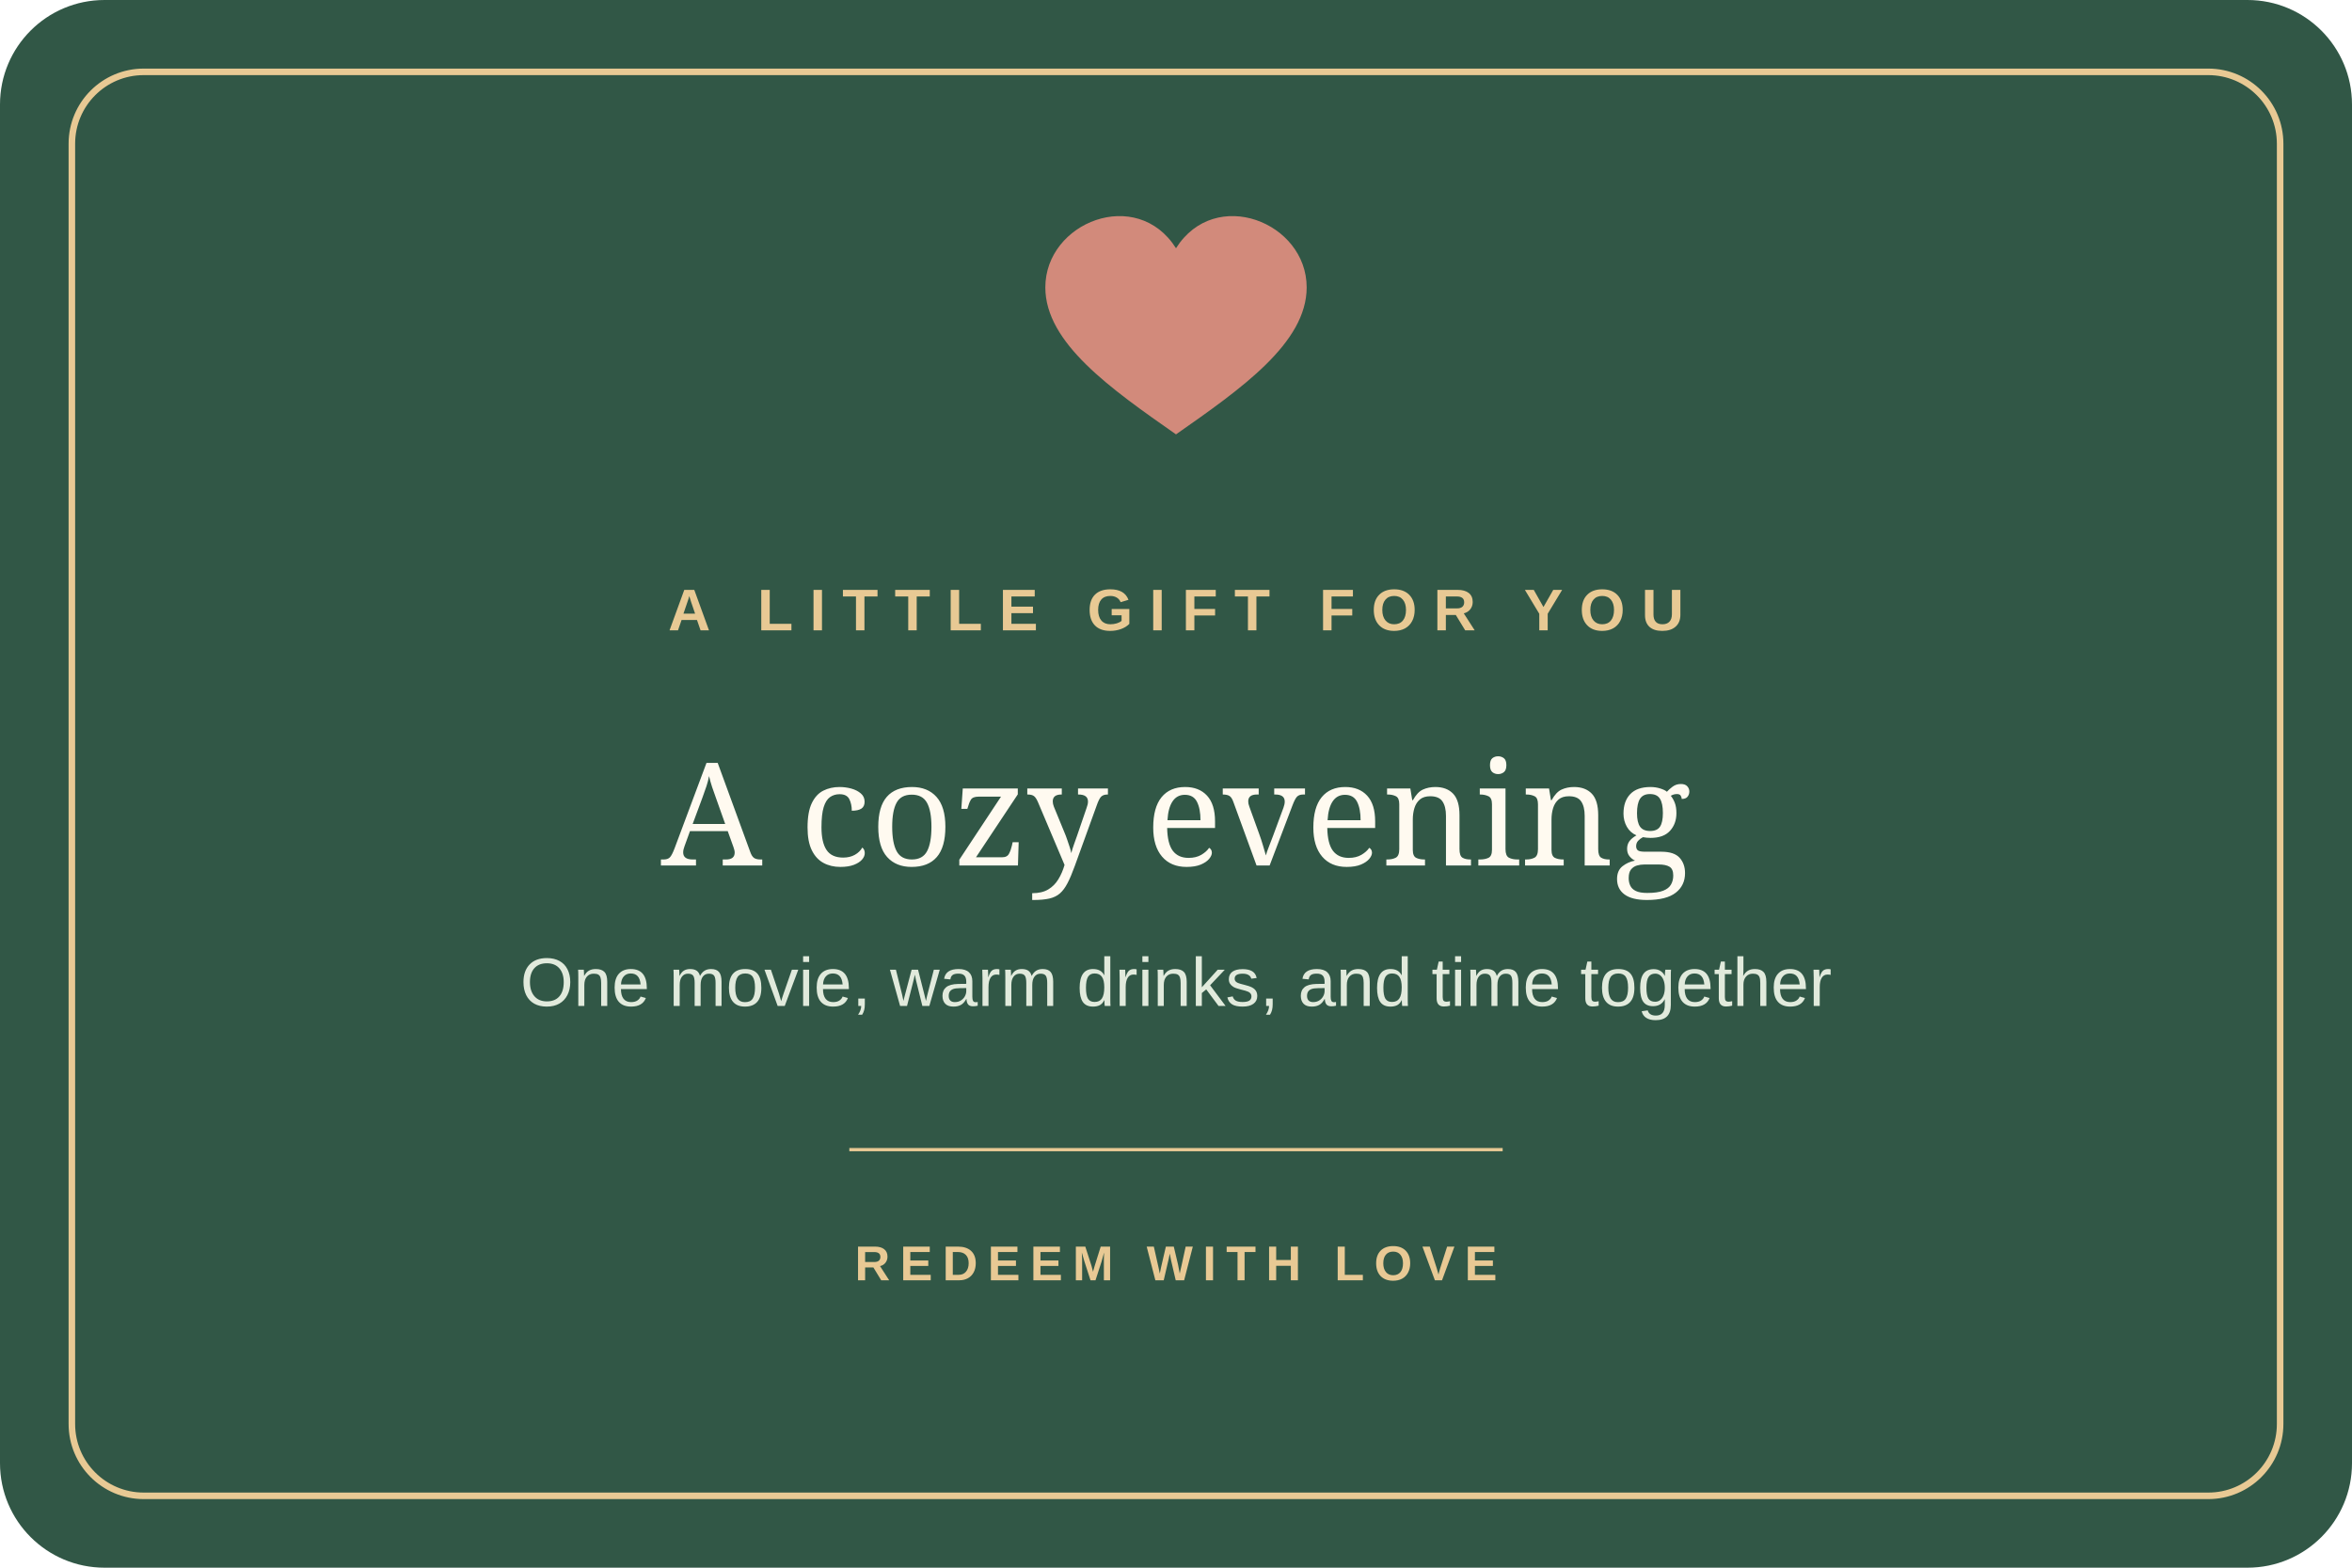
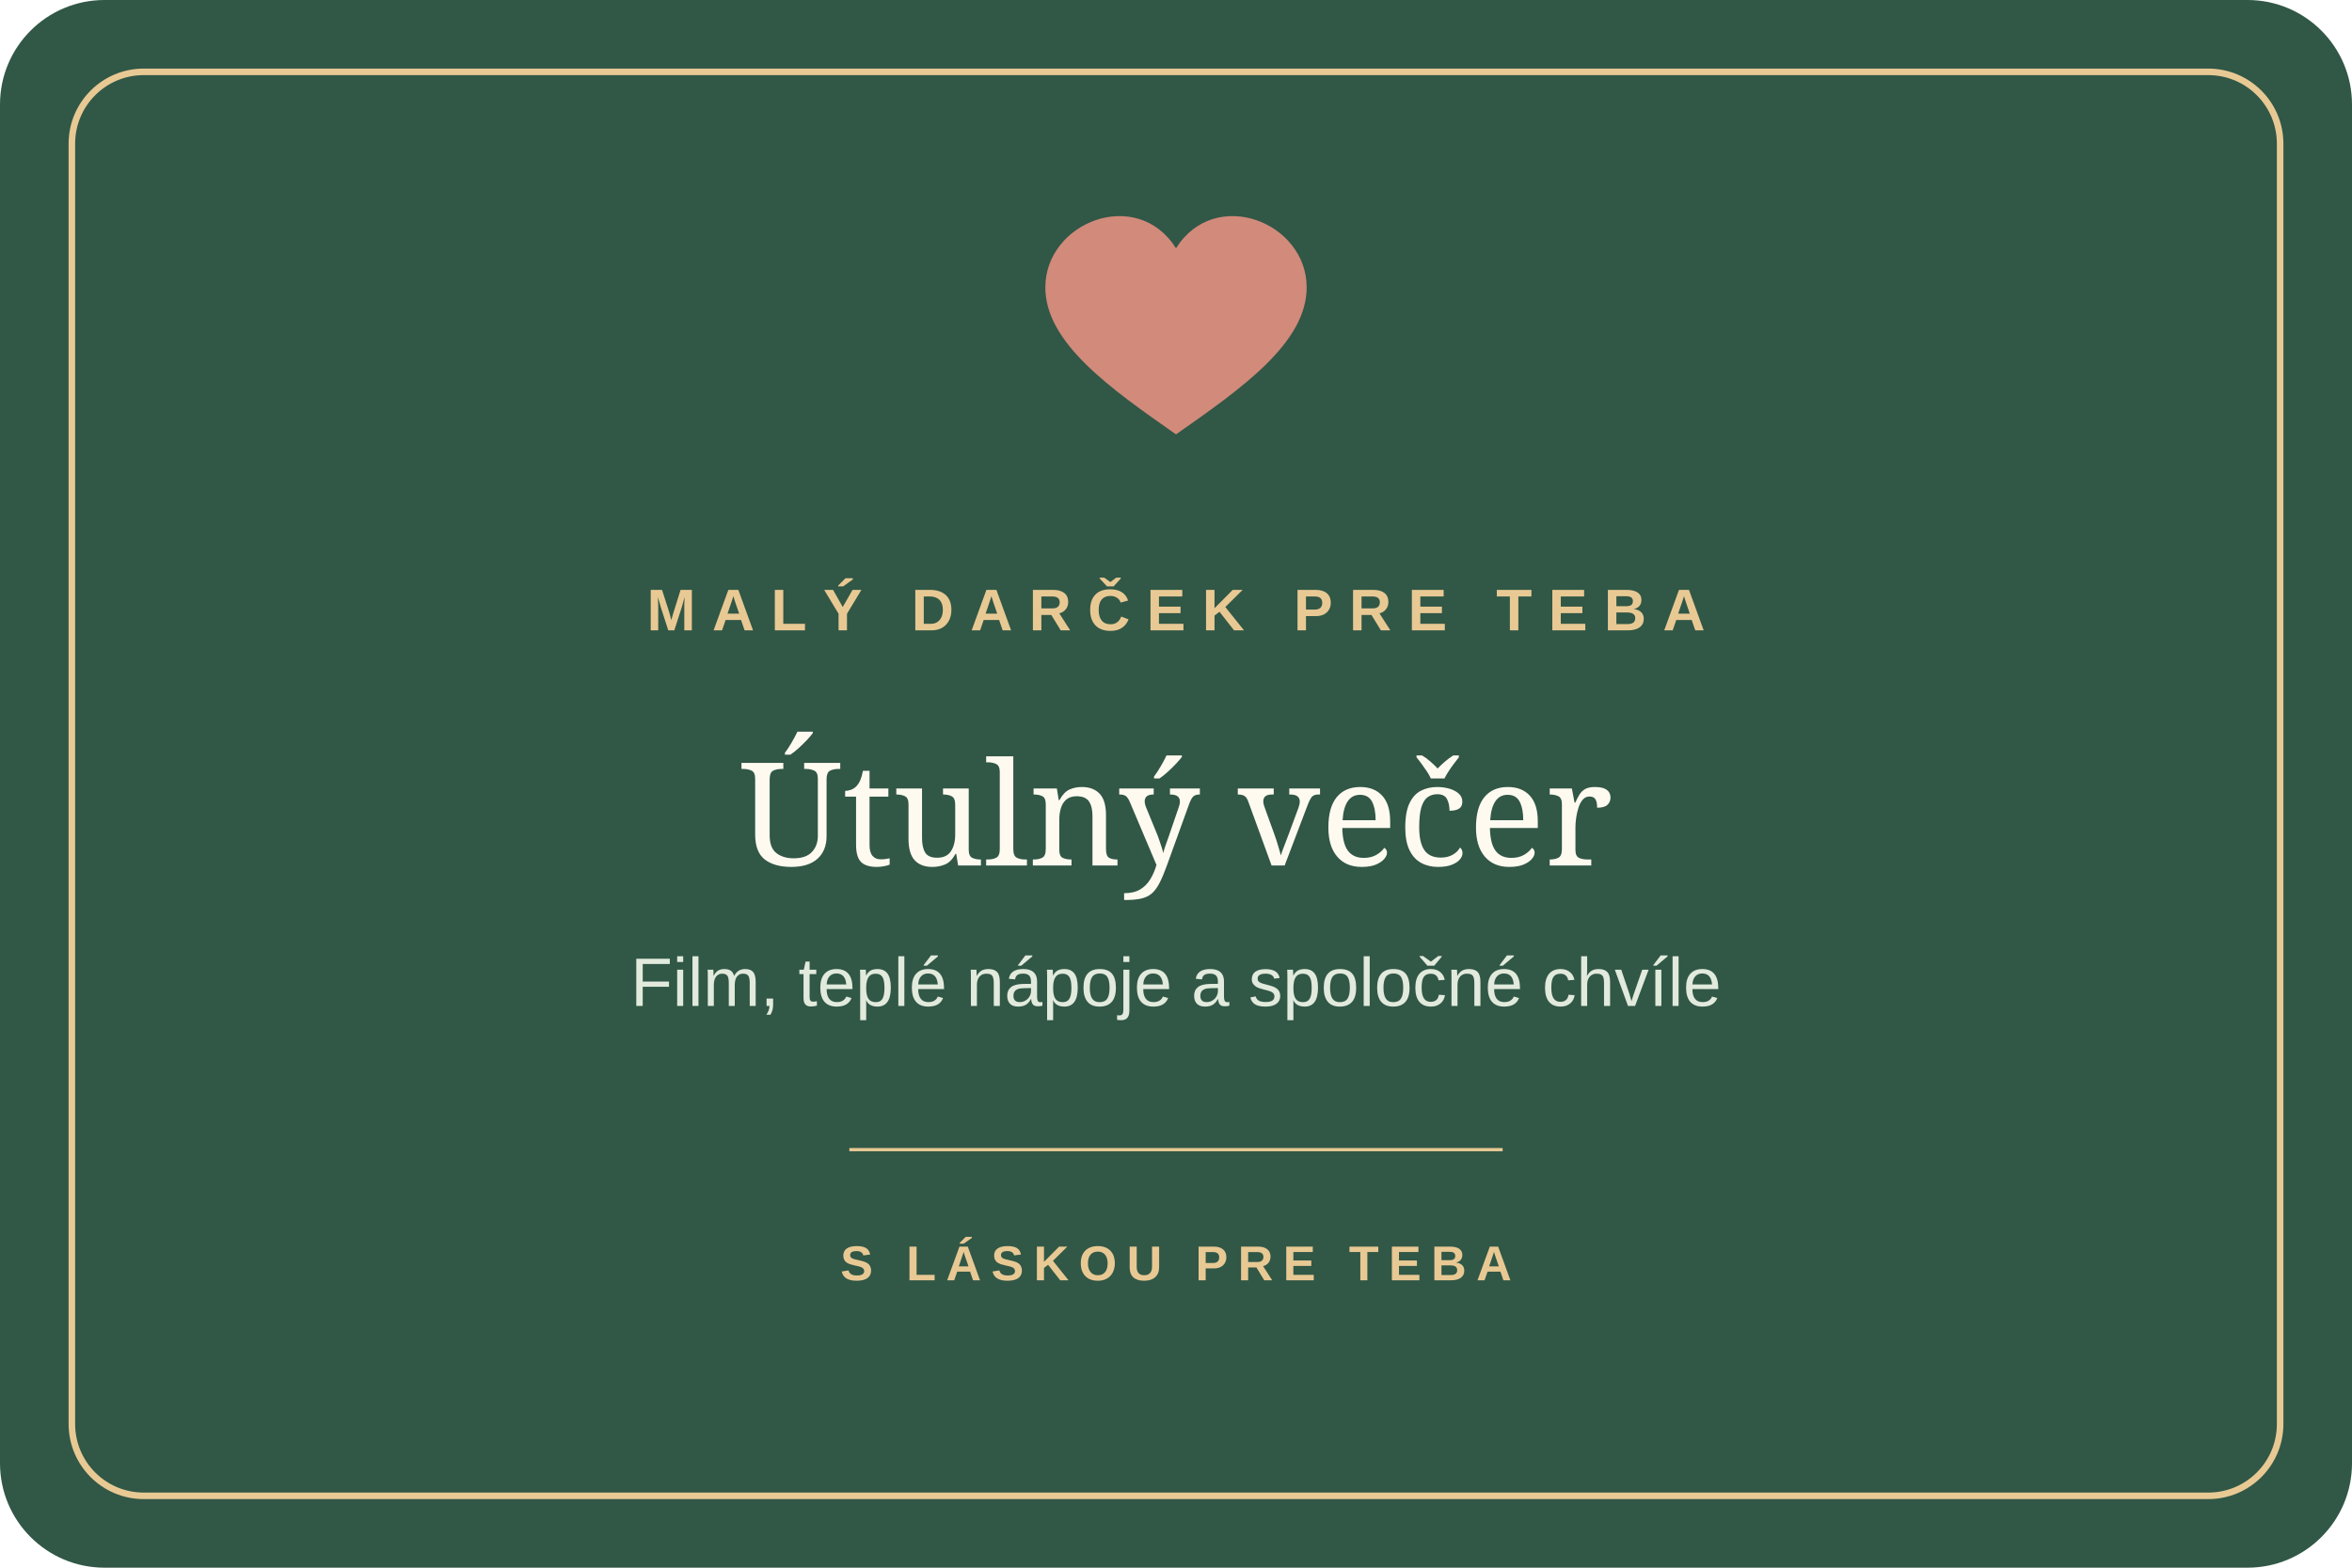
<svg xmlns="http://www.w3.org/2000/svg" width="720" height="480" viewBox="0 0 720 480">
  <rect width="720" height="480" rx="32" fill="#315746" />
  <rect x="22" y="22" width="676" height="436" rx="22" fill="none" stroke="#e8c994" stroke-width="2" />
  <path d="M360 76c-12-19-40-8-40 12 0 17 20 31 40 45 20-14 40-28 40-45 0-20-28-31-40-12Z" fill="#d28a7b" />
-   <text x="360" y="193" text-anchor="middle" fill="#e8c994" font-family="Arial,sans-serif" font-size="18" font-weight="bold" letter-spacing="5">A LITTLE GIFT FOR YOU</text>
-   <text x="360" y="265" text-anchor="middle" fill="#fffaf0" font-family="Georgia,serif" font-size="44">A cozy evening</text>
-   <text x="360" y="308" text-anchor="middle" fill="#e1eadc" font-family="Arial,sans-serif" font-size="21">One movie, warm drinks, and time together</text>
+   <text x="360" y="193" text-anchor="middle" fill="#e8c994" font-family="Arial,sans-serif" font-size="18" font-weight="bold" letter-spacing="5">MALÝ DARČEK PRE TEBA</text>
+   <text x="360" y="265" text-anchor="middle" fill="#fffaf0" font-family="Georgia,serif" font-size="44">Útulný večer</text>
+   <text x="360" y="308" text-anchor="middle" fill="#e1eadc" font-family="Arial,sans-serif" font-size="21">Film, teplé nápoje a spoločné chvíle</text>
  <path d="M260 352h200" stroke="#e8c994" stroke-width="1" />
-   <text x="360" y="392" text-anchor="middle" fill="#e8c994" font-family="Arial,sans-serif" font-size="15" font-weight="bold" letter-spacing="3">REDEEM WITH LOVE</text>
+   <text x="360" y="392" text-anchor="middle" fill="#e8c994" font-family="Arial,sans-serif" font-size="15" font-weight="bold" letter-spacing="3">S LÁSKOU PRE TEBA</text>
</svg>
